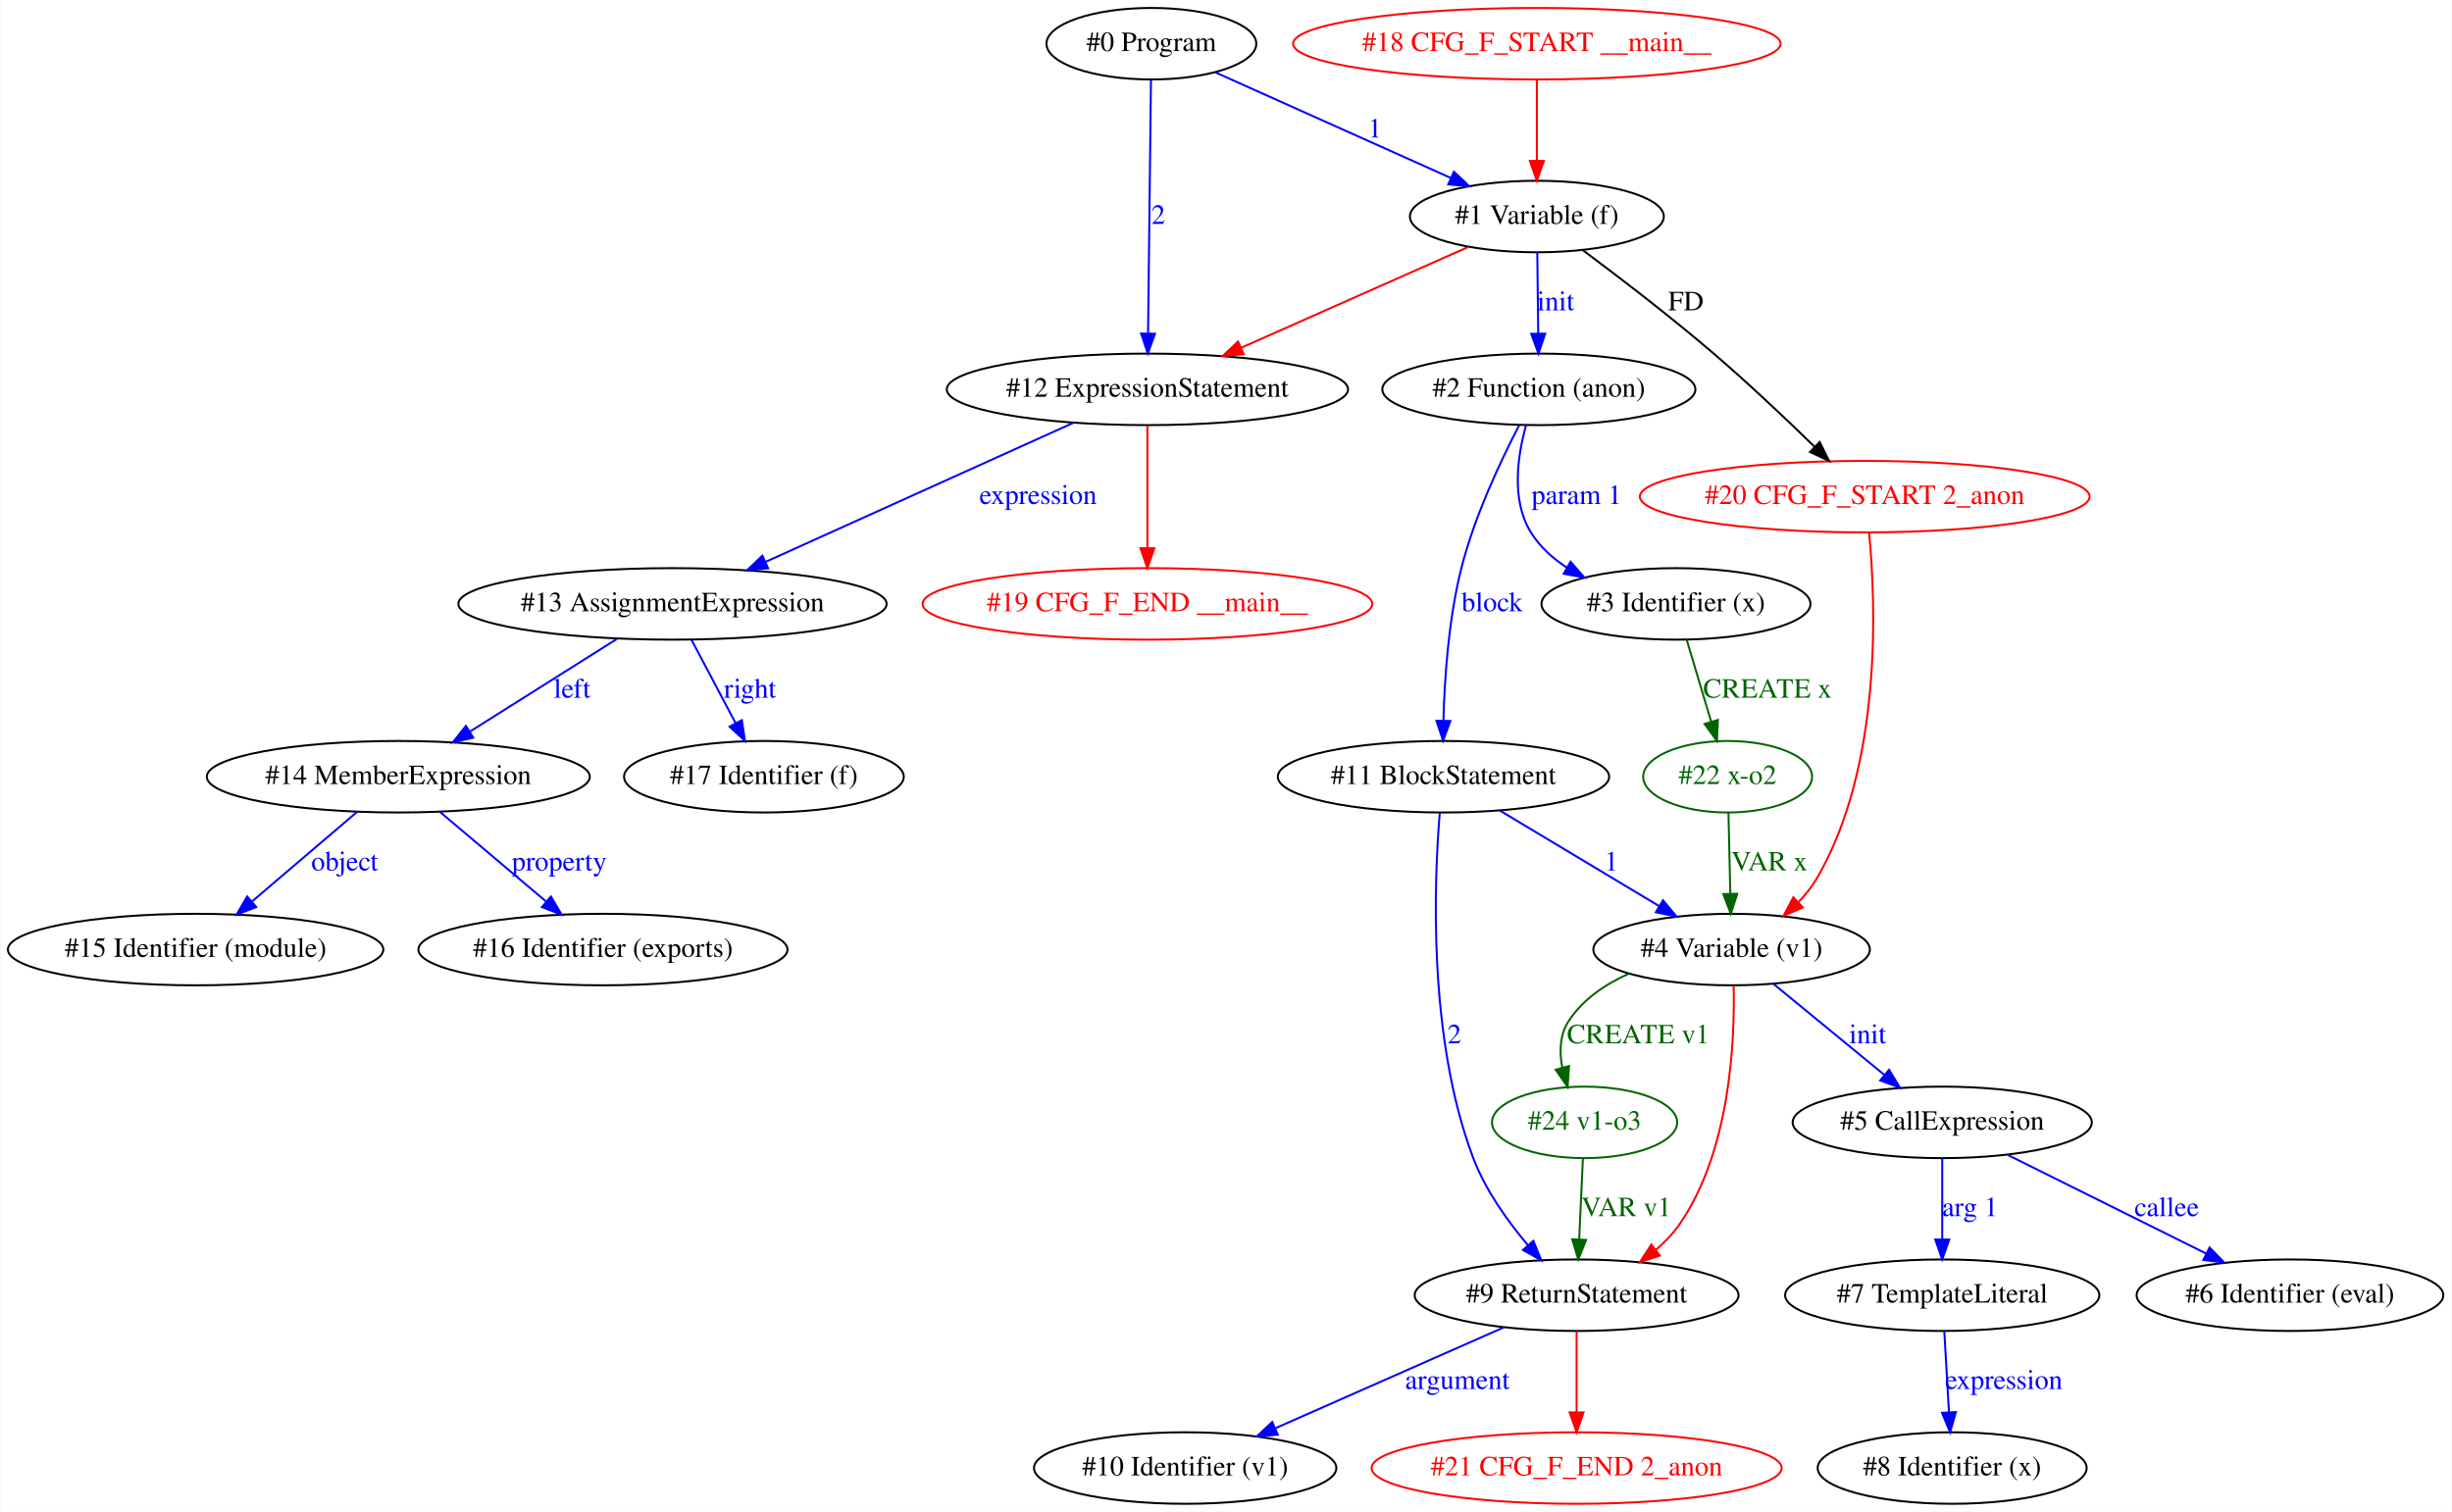
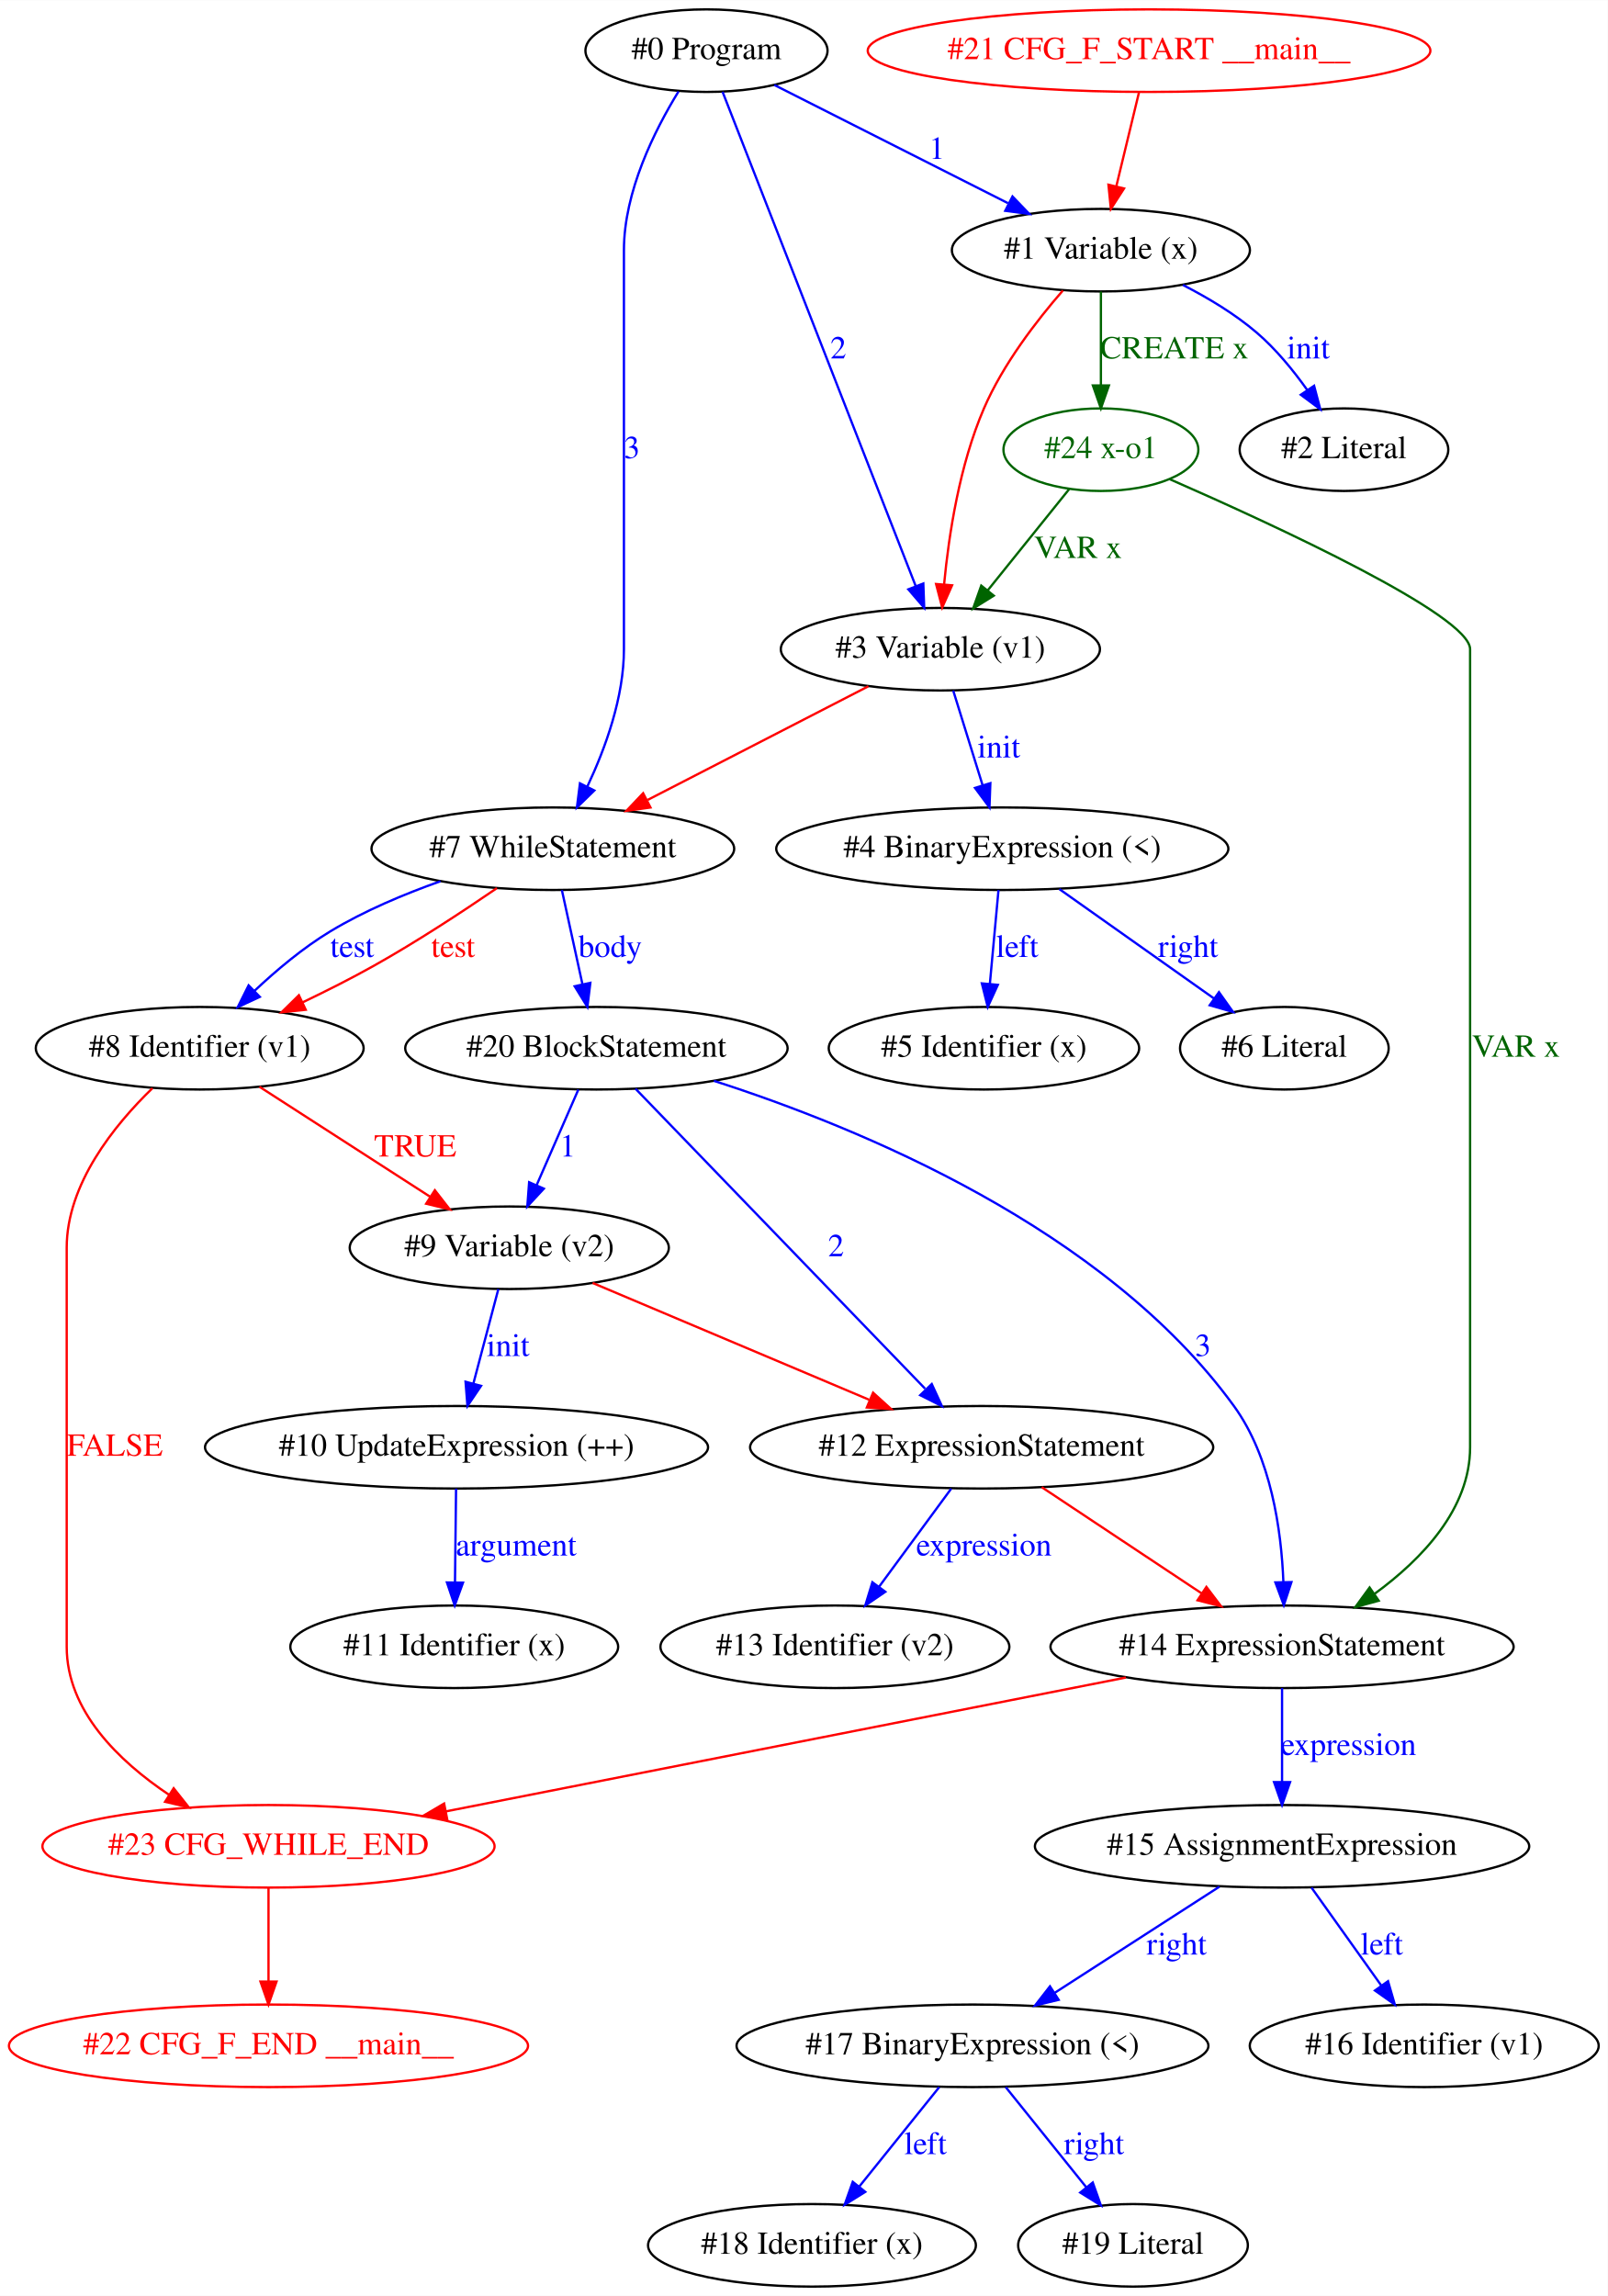
- <svg xmlns="http://www.w3.org/2000/svg" width="1234pt" height="761pt" viewBox="0.00 0.00 1233.58 761.00">
-   <g id="graph0" class="graph" transform="scale(1 1) rotate(0) translate(4 757)">
-     <polygon fill="#ffffff" stroke="transparent" points="-4,4 -4,-757 1229.585,-757 1229.585,4 -4,4" />
+ <svg xmlns="http://www.w3.org/2000/svg" width="701pt" height="1001pt" viewBox="0.00 0.00 701.13 1001.00">
+   <g id="graph0" class="graph" transform="scale(1 1) rotate(0) translate(4 997)">
+     <polygon fill="#ffffff" stroke="transparent" points="-4,4 -4,-997 697.133,-997 697.133,4 -4,4" />
    <g id="node1" class="node">
-       <ellipse fill="none" stroke="#000000" cx="575.242" cy="-735" rx="52.791" ry="18" />
-       <text text-anchor="middle" x="575.242" y="-731.3" font-family="Times,serif" font-size="14.00" fill="#000000">#0 Program</text>
+       <ellipse fill="none" stroke="#000000" cx="304.09" cy="-975" rx="52.791" ry="18" />
+       <text text-anchor="middle" x="304.09" y="-971.3" font-family="Times,serif" font-size="14.00" fill="#000000">#0 Program</text>
    </g>
    <g id="node2" class="node">
-       <ellipse fill="none" stroke="#000000" cx="769.242" cy="-648" rx="63.889" ry="18" />
-       <text text-anchor="middle" x="769.242" y="-644.3" font-family="Times,serif" font-size="14.00" fill="#000000">#1 Variable (f)</text>
+       <ellipse fill="none" stroke="#000000" cx="476.09" cy="-888" rx="64.989" ry="18" />
+       <text text-anchor="middle" x="476.09" y="-884.3" font-family="Times,serif" font-size="14.00" fill="#000000">#1 Variable (x)</text>
    </g>
    <g id="edge1" class="edge">
-       <path fill="none" stroke="#0000ff" d="M607.277,-720.634C639.681,-706.102 689.985,-683.543 725.93,-667.423" />
-       <polygon fill="#0000ff" stroke="#0000ff" points="727.507,-670.552 735.2,-663.266 724.643,-664.165 727.507,-670.552" />
-       <text text-anchor="middle" x="687.742" y="-687.8" font-family="Times,serif" font-size="14.00" fill="#0000ff">1</text>
+       <path fill="none" stroke="#0000ff" d="M333.658,-960.044C361.773,-945.823 404.296,-924.314 435.562,-908.5" />
+       <polygon fill="#0000ff" stroke="#0000ff" points="437.532,-911.425 444.876,-903.788 434.373,-905.179 437.532,-911.425" />
+       <text text-anchor="middle" x="404.59" y="-927.8" font-family="Times,serif" font-size="14.00" fill="#0000ff">1</text>
    </g>
    <g id="node3" class="node">
-       <ellipse fill="none" stroke="#000000" cx="573.242" cy="-561" rx="100.983" ry="18" />
-       <text text-anchor="middle" x="573.242" y="-557.3" font-family="Times,serif" font-size="14.00" fill="#000000">#12 ExpressionStatement</text>
+       <ellipse fill="none" stroke="#000000" cx="406.09" cy="-714" rx="69.588" ry="18" />
+       <text text-anchor="middle" x="406.09" y="-710.3" font-family="Times,serif" font-size="14.00" fill="#000000">#3 Variable (v1)</text>
    </g>
    <g id="edge2" class="edge">
-       <path fill="none" stroke="#0000ff" d="M575.031,-716.708C574.682,-686.344 573.981,-625.323 573.567,-589.346" />
-       <polygon fill="#0000ff" stroke="#0000ff" points="577.064,-589.006 573.449,-579.047 570.064,-589.087 577.064,-589.006" />
-       <text text-anchor="middle" x="578.742" y="-644.3" font-family="Times,serif" font-size="14.00" fill="#0000ff">2</text>
+       <path fill="none" stroke="#0000ff" d="M311.101,-957.06C328.606,-912.267 374.329,-795.27 395.298,-741.614" />
+       <polygon fill="#0000ff" stroke="#0000ff" points="398.65,-742.653 399.03,-732.065 392.13,-740.105 398.65,-742.653" />
+       <text text-anchor="middle" x="361.59" y="-840.8" font-family="Times,serif" font-size="14.00" fill="#0000ff">2</text>
+     </g>
+     <g id="node4" class="node">
+       <ellipse fill="none" stroke="#000000" cx="237.09" cy="-627" rx="79.087" ry="18" />
+       <text text-anchor="middle" x="237.09" y="-623.3" font-family="Times,serif" font-size="14.00" fill="#000000">#7 WhileStatement</text>
+     </g>
+     <g id="edge3" class="edge">
+       <path fill="none" stroke="#0000ff" d="M291.902,-957.219C281.458,-940.228 268.09,-913.5 268.09,-888 268.09,-888 268.09,-888 268.09,-714 268.09,-693.09 260.046,-670.908 252.153,-654.175" />
+       <polygon fill="#0000ff" stroke="#0000ff" points="255.176,-652.395 247.585,-645.004 248.91,-655.515 255.176,-652.395" />
+       <text text-anchor="middle" x="271.59" y="-797.3" font-family="Times,serif" font-size="14.00" fill="#0000ff">3</text>
+     </g>
+     <g id="edge6" class="edge">
+       <path fill="none" stroke="#ff0000" d="M459.504,-870.411C448.045,-857.255 433.419,-838.282 425.09,-819 414.469,-794.413 409.785,-764.109 407.719,-742.386" />
+       <polygon fill="#ff0000" stroke="#ff0000" points="411.187,-741.86 406.88,-732.18 404.211,-742.433 411.187,-741.86" />
+     </g>
+     <g id="node6" class="node">
+       <ellipse fill="none" stroke="#000000" cx="582.09" cy="-801" rx="45.492" ry="18" />
+       <text text-anchor="middle" x="582.09" y="-797.3" font-family="Times,serif" font-size="14.00" fill="#000000">#2 Literal</text>
+     </g>
+     <g id="edge5" class="edge">
+       <path fill="none" stroke="#0000ff" d="M511.865,-872.814C522.856,-867.197 534.557,-860.172 544.09,-852 552.389,-844.886 559.953,-835.647 566.108,-826.99" />
+       <polygon fill="#0000ff" stroke="#0000ff" points="569.061,-828.871 571.769,-818.628 563.265,-824.947 569.061,-828.871" />
+       <text text-anchor="middle" x="566.59" y="-840.8" font-family="Times,serif" font-size="14.00" fill="#0000ff">init</text>
+     </g>
+     <g id="node7" class="node">
+       <ellipse fill="none" stroke="#006400" cx="476.09" cy="-801" rx="42.494" ry="18" />
+       <text text-anchor="middle" x="476.09" y="-797.3" font-family="Times,serif" font-size="14.00" fill="#006400">#24 x-o1</text>
    </g>
    <g id="edge7" class="edge">
-       <path fill="none" stroke="#ff0000" d="M734.652,-632.646C703.009,-618.601 655.909,-597.694 620.745,-582.086" />
-       <polygon fill="#ff0000" stroke="#ff0000" points="621.726,-578.692 611.166,-577.834 618.886,-585.09 621.726,-578.692" />
+       <path fill="none" stroke="#006400" d="M476.09,-869.973C476.09,-858.192 476.09,-842.561 476.09,-829.158" />
+       <polygon fill="#006400" stroke="#006400" points="479.59,-829.003 476.09,-819.003 472.59,-829.003 479.59,-829.003" />
+       <text text-anchor="middle" x="508.09" y="-840.8" font-family="Times,serif" font-size="14.00" fill="#006400">CREATE x</text>
+     </g>
+     <g id="edge9" class="edge">
+       <path fill="none" stroke="#ff0000" d="M374.698,-697.84C347.566,-683.872 308.149,-663.581 278.449,-648.291" />
+       <polygon fill="#ff0000" stroke="#ff0000" points="279.668,-644.982 269.175,-643.517 276.464,-651.206 279.668,-644.982" />
+     </g>
+     <g id="node8" class="node">
+       <ellipse fill="none" stroke="#000000" cx="433.09" cy="-627" rx="98.583" ry="18" />
+       <text text-anchor="middle" x="433.09" y="-623.3" font-family="Times,serif" font-size="14.00" fill="#000000">#4 BinaryExpression (&lt;)</text>
+     </g>
+     <g id="edge8" class="edge">
+       <path fill="none" stroke="#0000ff" d="M411.684,-695.973C415.377,-684.075 420.288,-668.251 424.475,-654.761" />
+       <polygon fill="#0000ff" stroke="#0000ff" points="427.881,-655.591 427.503,-645.003 421.196,-653.517 427.881,-655.591" />
+       <text text-anchor="middle" x="431.59" y="-666.8" font-family="Times,serif" font-size="14.00" fill="#0000ff">init</text>
+     </g>
+     <g id="node9" class="node">
+       <ellipse fill="none" stroke="#000000" cx="83.09" cy="-540" rx="71.487" ry="18" />
+       <text text-anchor="middle" x="83.09" y="-536.3" font-family="Times,serif" font-size="14.00" fill="#000000">#8 Identifier (v1)</text>
+     </g>
+     <g id="edge10" class="edge">
+       <path fill="none" stroke="#0000ff" d="M188.087,-612.826C172.189,-607.193 154.857,-599.905 140.09,-591 128.246,-583.858 116.604,-574.085 106.961,-565.005" />
+       <polygon fill="#0000ff" stroke="#0000ff" points="109.299,-562.396 99.69,-557.934 104.419,-567.415 109.299,-562.396" />
+       <text text-anchor="middle" x="149.59" y="-579.8" font-family="Times,serif" font-size="14.00" fill="#0000ff">test</text>
+     </g>
+     <g id="edge12" class="edge">
+       <path fill="none" stroke="#ff0000" d="M212.686,-609.807C197.572,-599.472 177.58,-586.36 159.09,-576 149.241,-570.481 138.407,-565.012 128.083,-560.066" />
+       <polygon fill="#ff0000" stroke="#ff0000" points="129.325,-556.782 118.787,-555.684 126.34,-563.114 129.325,-556.782" />
+       <text text-anchor="middle" x="193.59" y="-579.8" font-family="Times,serif" font-size="14.00" fill="#ff0000">test</text>
+     </g>
+     <g id="node10" class="node">
+       <ellipse fill="none" stroke="#000000" cx="256.09" cy="-540" rx="83.386" ry="18" />
+       <text text-anchor="middle" x="256.09" y="-536.3" font-family="Times,serif" font-size="14.00" fill="#000000">#20 BlockStatement</text>
+     </g>
+     <g id="edge11" class="edge">
+       <path fill="none" stroke="#0000ff" d="M241.027,-608.973C243.6,-597.192 247.013,-581.561 249.94,-568.158" />
+       <polygon fill="#0000ff" stroke="#0000ff" points="253.444,-568.52 252.158,-558.003 246.605,-567.026 253.444,-568.52" />
+       <text text-anchor="middle" x="262.09" y="-579.8" font-family="Times,serif" font-size="14.00" fill="#0000ff">body</text>
    </g>
    <g id="node5" class="node">
-       <ellipse fill="none" stroke="#ff0000" cx="934.242" cy="-507" rx="113.18" ry="18" />
-       <text text-anchor="middle" x="934.242" y="-503.3" font-family="Times,serif" font-size="14.00" fill="#ff0000">#20 CFG_F_START 2_anon</text>
-     </g>
-     <g id="edge6" class="edge">
-       <path fill="none" stroke="#000000" d="M792.416,-631.023C810.674,-617.413 836.575,-597.583 858.242,-579 875.747,-563.986 894.569,-546.168 909.103,-532.014" />
-       <polygon fill="#000000" stroke="#000000" points="911.589,-534.478 916.283,-524.98 906.69,-529.478 911.589,-534.478" />
-       <text text-anchor="middle" x="844.242" y="-600.8" font-family="Times,serif" font-size="14.00" fill="#000000">FD</text>
-     </g>
-     <g id="node7" class="node">
-       <ellipse fill="none" stroke="#000000" cx="770.242" cy="-561" rx="78.786" ry="18" />
-       <text text-anchor="middle" x="770.242" y="-557.3" font-family="Times,serif" font-size="14.00" fill="#000000">#2 Function (anon)</text>
-     </g>
-     <g id="edge5" class="edge">
-       <path fill="none" stroke="#0000ff" d="M769.449,-629.973C769.584,-618.192 769.764,-602.561 769.918,-589.158" />
-       <polygon fill="#0000ff" stroke="#0000ff" points="773.419,-589.043 770.035,-579.003 766.42,-588.962 773.419,-589.043" />
-       <text text-anchor="middle" x="778.742" y="-600.8" font-family="Times,serif" font-size="14.00" fill="#0000ff">init</text>
-     </g>
-     <g id="node8" class="node">
-       <ellipse fill="none" stroke="#000000" cx="334.242" cy="-453" rx="107.781" ry="18" />
-       <text text-anchor="middle" x="334.242" y="-449.3" font-family="Times,serif" font-size="14.00" fill="#000000">#13 AssignmentExpression</text>
-     </g>
-     <g id="edge8" class="edge">
-       <path fill="none" stroke="#0000ff" d="M536.16,-544.244C494.419,-525.381 426.52,-494.699 381.131,-474.188" />
-       <polygon fill="#0000ff" stroke="#0000ff" points="382.359,-470.903 371.805,-469.974 379.476,-477.281 382.359,-470.903" />
-       <text text-anchor="middle" x="518.242" y="-503.3" font-family="Times,serif" font-size="14.00" fill="#0000ff">expression</text>
-     </g>
-     <g id="node9" class="node">
-       <ellipse fill="none" stroke="#ff0000" cx="573.242" cy="-453" rx="113.18" ry="18" />
-       <text text-anchor="middle" x="573.242" y="-449.3" font-family="Times,serif" font-size="14.00" fill="#ff0000">#19 CFG_F_END __main__</text>
-     </g>
-     <g id="edge9" class="edge">
-       <path fill="none" stroke="#ff0000" d="M573.242,-542.679C573.242,-525.821 573.242,-500.565 573.242,-481.147" />
-       <polygon fill="#ff0000" stroke="#ff0000" points="576.742,-481.05 573.242,-471.05 569.742,-481.05 576.742,-481.05" />
-     </g>
-     <g id="node4" class="node">
-       <ellipse fill="none" stroke="#ff0000" cx="769.242" cy="-735" rx="122.678" ry="18" />
-       <text text-anchor="middle" x="769.242" y="-731.3" font-family="Times,serif" font-size="14.00" fill="#ff0000">#18 CFG_F_START __main__</text>
-     </g>
-     <g id="edge3" class="edge">
-       <path fill="none" stroke="#ff0000" d="M769.242,-716.973C769.242,-705.192 769.242,-689.561 769.242,-676.158" />
-       <polygon fill="#ff0000" stroke="#ff0000" points="772.742,-676.003 769.242,-666.003 765.742,-676.003 772.742,-676.003" />
-     </g>
-     <g id="node6" class="node">
-       <ellipse fill="none" stroke="#000000" cx="867.242" cy="-279" rx="69.588" ry="18" />
-       <text text-anchor="middle" x="867.242" y="-275.3" font-family="Times,serif" font-size="14.00" fill="#000000">#4 Variable (v1)</text>
+       <ellipse fill="none" stroke="#ff0000" cx="497.09" cy="-975" rx="122.678" ry="18" />
+       <text text-anchor="middle" x="497.09" y="-971.3" font-family="Times,serif" font-size="14.00" fill="#ff0000">#21 CFG_F_START __main__</text>
    </g>
    <g id="edge4" class="edge">
-       <path fill="none" stroke="#ff0000" d="M936.439,-488.86C939.879,-452.967 943.092,-371.479 910.242,-315 907.742,-310.702 904.529,-306.687 900.986,-303.012" />
-       <polygon fill="#ff0000" stroke="#ff0000" points="903.091,-300.191 893.375,-295.966 898.335,-305.328 903.091,-300.191" />
-     </g>
-     <g id="node10" class="node">
-       <ellipse fill="none" stroke="#000000" cx="973.242" cy="-192" rx="75.287" ry="18" />
-       <text text-anchor="middle" x="973.242" y="-188.3" font-family="Times,serif" font-size="14.00" fill="#000000">#5 CallExpression</text>
-     </g>
-     <g id="edge10" class="edge">
-       <path fill="none" stroke="#0000ff" d="M888.184,-261.812C904.194,-248.671 926.457,-230.399 944.19,-215.844" />
-       <polygon fill="#0000ff" stroke="#0000ff" points="946.471,-218.5 951.98,-209.451 942.03,-213.089 946.471,-218.5" />
-       <text text-anchor="middle" x="935.742" y="-231.8" font-family="Times,serif" font-size="14.00" fill="#0000ff">init</text>
+       <path fill="none" stroke="#ff0000" d="M492.739,-956.973C489.867,-945.075 486.047,-929.251 482.791,-915.761" />
+       <polygon fill="#ff0000" stroke="#ff0000" points="486.184,-914.903 480.436,-906.003 479.38,-916.545 486.184,-914.903" />
+     </g>
+     <g id="edge13" class="edge">
+       <path fill="none" stroke="#006400" d="M462.26,-783.812C452.135,-771.227 438.223,-753.937 426.778,-739.712" />
+       <polygon fill="#006400" stroke="#006400" points="429.367,-737.347 420.372,-731.75 423.913,-741.735 429.367,-737.347" />
+       <text text-anchor="middle" x="466.09" y="-753.8" font-family="Times,serif" font-size="14.00" fill="#006400">VAR x</text>
    </g>
    <g id="node11" class="node">
-       <ellipse fill="none" stroke="#000000" cx="789.242" cy="-105" rx="81.486" ry="18" />
-       <text text-anchor="middle" x="789.242" y="-101.3" font-family="Times,serif" font-size="14.00" fill="#000000">#9 ReturnStatement</text>
-     </g>
-     <g id="edge11" class="edge">
-       <path fill="none" stroke="#ff0000" d="M868.264,-260.709C868.927,-232.496 866.49,-177.784 841.242,-141 837.898,-136.129 833.662,-131.714 829.057,-127.781" />
-       <polygon fill="#ff0000" stroke="#ff0000" points="831.11,-124.944 821.051,-121.618 826.84,-130.491 831.11,-124.944" />
+       <ellipse fill="none" stroke="#000000" cx="555.09" cy="-279" rx="100.983" ry="18" />
+       <text text-anchor="middle" x="555.09" y="-275.3" font-family="Times,serif" font-size="14.00" fill="#000000">#14 ExpressionStatement</text>
+     </g>
+     <g id="edge14" class="edge">
+       <path fill="none" stroke="#006400" d="M505.995,-788.192C552.556,-767.795 637.09,-728.734 637.09,-714 637.09,-714 637.09,-714 637.09,-366 637.09,-339.184 616.204,-317.276 595.514,-302.152" />
+       <polygon fill="#006400" stroke="#006400" points="597.246,-299.094 587.028,-296.292 593.268,-304.854 597.246,-299.094" />
+       <text text-anchor="middle" x="657.09" y="-536.3" font-family="Times,serif" font-size="14.00" fill="#006400">VAR x</text>
    </g>
    <g id="node12" class="node">
-       <ellipse fill="none" stroke="#006400" cx="793.242" cy="-192" rx="46.593" ry="18" />
-       <text text-anchor="middle" x="793.242" y="-188.3" font-family="Times,serif" font-size="14.00" fill="#006400">#24 v1-o3</text>
-     </g>
-     <g id="edge12" class="edge">
-       <path fill="none" stroke="#006400" d="M815.605,-266.892C803.667,-261.569 792.383,-253.935 785.242,-243 780.762,-236.141 780.501,-227.678 782.018,-219.631" />
-       <polygon fill="#006400" stroke="#006400" points="785.441,-220.382 784.705,-209.813 778.689,-218.534 785.441,-220.382" />
-       <text text-anchor="middle" x="820.242" y="-231.8" font-family="Times,serif" font-size="14.00" fill="#006400">CREATE v1</text>
+       <ellipse fill="none" stroke="#000000" cx="425.09" cy="-540" rx="67.688" ry="18" />
+       <text text-anchor="middle" x="425.09" y="-536.3" font-family="Times,serif" font-size="14.00" fill="#000000">#5 Identifier (x)</text>
+     </g>
+     <g id="edge15" class="edge">
+       <path fill="none" stroke="#0000ff" d="M431.432,-608.973C430.349,-597.192 428.912,-581.561 427.679,-568.158" />
+       <polygon fill="#0000ff" stroke="#0000ff" points="431.147,-567.641 426.745,-558.003 424.176,-568.282 431.147,-567.641" />
+       <text text-anchor="middle" x="439.59" y="-579.8" font-family="Times,serif" font-size="14.00" fill="#0000ff">left</text>
    </g>
    <g id="node13" class="node">
-       <ellipse fill="none" stroke="#000000" cx="839.242" cy="-453" rx="67.688" ry="18" />
-       <text text-anchor="middle" x="839.242" y="-449.3" font-family="Times,serif" font-size="14.00" fill="#000000">#3 Identifier (x)</text>
-     </g>
-     <g id="edge13" class="edge">
-       <path fill="none" stroke="#0000ff" d="M763.822,-543.007C759.487,-527.513 756.193,-505.16 766.242,-489 770.747,-481.755 777.187,-475.925 784.4,-471.245" />
-       <polygon fill="#0000ff" stroke="#0000ff" points="786.191,-474.253 793.151,-466.265 782.729,-468.169 786.191,-474.253" />
-       <text text-anchor="middle" x="789.242" y="-503.3" font-family="Times,serif" font-size="14.00" fill="#0000ff">param 1</text>
+       <ellipse fill="none" stroke="#000000" cx="556.09" cy="-540" rx="45.492" ry="18" />
+       <text text-anchor="middle" x="556.09" y="-536.3" font-family="Times,serif" font-size="14.00" fill="#000000">#6 Literal</text>
+     </g>
+     <g id="edge16" class="edge">
+       <path fill="none" stroke="#0000ff" d="M457.981,-609.394C477.477,-595.604 504.691,-576.356 525.512,-561.628" />
+       <polygon fill="#0000ff" stroke="#0000ff" points="527.574,-564.457 533.717,-555.824 523.532,-558.742 527.574,-564.457" />
+       <text text-anchor="middle" x="514.09" y="-579.8" font-family="Times,serif" font-size="14.00" fill="#0000ff">right</text>
    </g>
    <g id="node14" class="node">
-       <ellipse fill="none" stroke="#000000" cx="722.242" cy="-366" rx="83.386" ry="18" />
-       <text text-anchor="middle" x="722.242" y="-362.3" font-family="Times,serif" font-size="14.00" fill="#000000">#11 BlockStatement</text>
-     </g>
-     <g id="edge14" class="edge">
-       <path fill="none" stroke="#0000ff" d="M760.366,-543C751.138,-525.256 737.825,-497.088 731.242,-471 724.807,-445.505 722.761,-415.543 722.204,-394.164" />
-       <polygon fill="#0000ff" stroke="#0000ff" points="725.703,-394.067 722.035,-384.127 718.704,-394.184 725.703,-394.067" />
-       <text text-anchor="middle" x="746.742" y="-449.3" font-family="Times,serif" font-size="14.00" fill="#0000ff">block</text>
+       <ellipse fill="none" stroke="#000000" cx="218.09" cy="-453" rx="69.588" ry="18" />
+       <text text-anchor="middle" x="218.09" y="-449.3" font-family="Times,serif" font-size="14.00" fill="#000000">#9 Variable (v2)</text>
+     </g>
+     <g id="edge17" class="edge">
+       <path fill="none" stroke="#ff0000" d="M109.119,-523.226C130.317,-509.565 160.423,-490.163 183.621,-475.214" />
+       <polygon fill="#ff0000" stroke="#ff0000" points="185.631,-478.082 192.141,-469.723 181.839,-472.198 185.631,-478.082" />
+       <text text-anchor="middle" x="177.09" y="-492.8" font-family="Times,serif" font-size="14.00" fill="#ff0000">TRUE</text>
    </g>
    <g id="node15" class="node">
-       <ellipse fill="none" stroke="#000000" cx="196.242" cy="-366" rx="96.383" ry="18" />
-       <text text-anchor="middle" x="196.242" y="-362.3" font-family="Times,serif" font-size="14.00" fill="#000000">#14 MemberExpression</text>
-     </g>
-     <g id="edge15" class="edge">
-       <path fill="none" stroke="#0000ff" d="M306.315,-435.394C284.945,-421.922 255.311,-403.24 232.174,-388.653" />
-       <polygon fill="#0000ff" stroke="#0000ff" points="233.981,-385.655 223.655,-383.283 230.248,-391.577 233.981,-385.655" />
-       <text text-anchor="middle" x="283.742" y="-405.8" font-family="Times,serif" font-size="14.00" fill="#0000ff">left</text>
+       <ellipse fill="none" stroke="#ff0000" cx="113.09" cy="-192" rx="98.583" ry="18" />
+       <text text-anchor="middle" x="113.09" y="-188.3" font-family="Times,serif" font-size="14.00" fill="#ff0000">#23 CFG_WHILE_END</text>
+     </g>
+     <g id="edge18" class="edge">
+       <path fill="none" stroke="#ff0000" d="M62.478,-522.57C45.807,-506.425 25.09,-480.774 25.09,-453 25.09,-453 25.09,-453 25.09,-279 25.09,-251.187 47.595,-229.255 69.843,-214.369" />
+       <polygon fill="#ff0000" stroke="#ff0000" points="71.731,-217.316 78.31,-209.011 67.988,-211.401 71.731,-217.316" />
+       <text text-anchor="middle" x="46.09" y="-362.3" font-family="Times,serif" font-size="14.00" fill="#ff0000">FALSE</text>
+     </g>
+     <g id="edge21" class="edge">
+       <path fill="none" stroke="#0000ff" d="M307.336,-525.775C370.945,-505.339 477.887,-461.341 534.09,-384 550.317,-361.67 554.785,-329.919 555.676,-307.189" />
+       <polygon fill="#0000ff" stroke="#0000ff" points="559.176,-307.204 555.862,-297.141 552.177,-307.074 559.176,-307.204" />
+       <text text-anchor="middle" x="520.59" y="-405.8" font-family="Times,serif" font-size="14.00" fill="#0000ff">3</text>
+     </g>
+     <g id="edge19" class="edge">
+       <path fill="none" stroke="#0000ff" d="M248.216,-521.973C242.968,-509.959 235.972,-493.94 230.042,-480.365" />
+       <polygon fill="#0000ff" stroke="#0000ff" points="233.164,-478.766 225.953,-471.003 226.749,-481.568 233.164,-478.766" />
+       <text text-anchor="middle" x="243.59" y="-492.8" font-family="Times,serif" font-size="14.00" fill="#0000ff">1</text>
    </g>
    <g id="node16" class="node">
-       <ellipse fill="none" stroke="#000000" cx="380.242" cy="-366" rx="70.388" ry="18" />
-       <text text-anchor="middle" x="380.242" y="-362.3" font-family="Times,serif" font-size="14.00" fill="#000000">#17 Identifier (f)</text>
-     </g>
-     <g id="edge16" class="edge">
-       <path fill="none" stroke="#0000ff" d="M343.773,-434.974C350.187,-422.842 358.76,-406.629 365.982,-392.97" />
-       <polygon fill="#0000ff" stroke="#0000ff" points="369.142,-394.48 370.723,-384.003 362.954,-391.208 369.142,-394.48" />
-       <text text-anchor="middle" x="373.242" y="-405.8" font-family="Times,serif" font-size="14.00" fill="#0000ff">right</text>
+       <ellipse fill="none" stroke="#000000" cx="424.09" cy="-366" rx="100.983" ry="18" />
+       <text text-anchor="middle" x="424.09" y="-362.3" font-family="Times,serif" font-size="14.00" fill="#000000">#12 ExpressionStatement</text>
+     </g>
+     <g id="edge20" class="edge">
+       <path fill="none" stroke="#0000ff" d="M273.123,-522.358C302.981,-491.434 364.873,-427.332 399.417,-391.554" />
+       <polygon fill="#0000ff" stroke="#0000ff" points="402.332,-393.574 406.76,-383.949 397.296,-388.712 402.332,-393.574" />
+       <text text-anchor="middle" x="360.59" y="-449.3" font-family="Times,serif" font-size="14.00" fill="#0000ff">2</text>
+     </g>
+     <g id="edge23" class="edge">
+       <path fill="none" stroke="#ff0000" d="M486.996,-265.597C406.948,-249.841 274.404,-223.752 190.518,-207.24" />
+       <polygon fill="#ff0000" stroke="#ff0000" points="191.024,-203.773 180.536,-205.275 189.672,-210.641 191.024,-203.773" />
    </g>
    <g id="node17" class="node">
-       <ellipse fill="none" stroke="#000000" cx="1148.242" cy="-105" rx="77.187" ry="18" />
-       <text text-anchor="middle" x="1148.242" y="-101.3" font-family="Times,serif" font-size="14.00" fill="#000000">#6 Identifier (eval)</text>
-     </g>
-     <g id="edge17" class="edge">
-       <path fill="none" stroke="#0000ff" d="M1006.158,-175.636C1034.422,-161.585 1075.338,-141.244 1106.011,-125.995" />
-       <polygon fill="#0000ff" stroke="#0000ff" points="1107.78,-129.024 1115.176,-121.438 1104.663,-122.756 1107.78,-129.024" />
-       <text text-anchor="middle" x="1086.242" y="-144.8" font-family="Times,serif" font-size="14.00" fill="#0000ff">callee</text>
+       <ellipse fill="none" stroke="#000000" cx="555.09" cy="-192" rx="107.781" ry="18" />
+       <text text-anchor="middle" x="555.09" y="-188.3" font-family="Times,serif" font-size="14.00" fill="#000000">#15 AssignmentExpression</text>
+     </g>
+     <g id="edge22" class="edge">
+       <path fill="none" stroke="#0000ff" d="M555.09,-260.974C555.09,-249.192 555.09,-233.561 555.09,-220.158" />
+       <polygon fill="#0000ff" stroke="#0000ff" points="558.59,-220.003 555.09,-210.003 551.59,-220.003 558.59,-220.003" />
+       <text text-anchor="middle" x="584.09" y="-231.8" font-family="Times,serif" font-size="14.00" fill="#0000ff">expression</text>
+     </g>
+     <g id="edge25" class="edge">
+       <path fill="none" stroke="#ff0000" d="M254.444,-437.646C287.95,-423.496 337.944,-402.382 374.988,-386.737" />
+       <polygon fill="#ff0000" stroke="#ff0000" points="376.738,-389.798 384.588,-382.683 374.014,-383.349 376.738,-389.798" />
    </g>
    <g id="node18" class="node">
-       <ellipse fill="none" stroke="#000000" cx="973.242" cy="-105" rx="79.087" ry="18" />
-       <text text-anchor="middle" x="973.242" y="-101.3" font-family="Times,serif" font-size="14.00" fill="#000000">#7 TemplateLiteral</text>
-     </g>
-     <g id="edge18" class="edge">
-       <path fill="none" stroke="#0000ff" d="M973.242,-173.974C973.242,-162.192 973.242,-146.561 973.242,-133.158" />
-       <polygon fill="#0000ff" stroke="#0000ff" points="976.742,-133.003 973.242,-123.003 969.742,-133.003 976.742,-133.003" />
-       <text text-anchor="middle" x="987.242" y="-144.8" font-family="Times,serif" font-size="14.00" fill="#0000ff">arg 1</text>
+       <ellipse fill="none" stroke="#000000" cx="195.09" cy="-366" rx="109.681" ry="18" />
+       <text text-anchor="middle" x="195.09" y="-362.3" font-family="Times,serif" font-size="14.00" fill="#000000">#10 UpdateExpression (++)</text>
+     </g>
+     <g id="edge24" class="edge">
+       <path fill="none" stroke="#0000ff" d="M213.324,-434.974C210.179,-423.075 205.995,-407.251 202.429,-393.761" />
+       <polygon fill="#0000ff" stroke="#0000ff" points="205.789,-392.777 199.85,-384.003 199.022,-394.566 205.789,-392.777" />
+       <text text-anchor="middle" x="217.59" y="-405.8" font-family="Times,serif" font-size="14.00" fill="#0000ff">init</text>
    </g>
    <g id="node19" class="node">
-       <ellipse fill="none" stroke="#000000" cx="592.242" cy="-18" rx="76.087" ry="18" />
-       <text text-anchor="middle" x="592.242" y="-14.3" font-family="Times,serif" font-size="14.00" fill="#000000">#10 Identifier (v1)</text>
-     </g>
-     <g id="edge19" class="edge">
-       <path fill="none" stroke="#0000ff" d="M752.649,-88.84C720.204,-74.511 672.688,-53.527 637.791,-38.116" />
-       <polygon fill="#0000ff" stroke="#0000ff" points="638.867,-34.765 628.306,-33.927 636.039,-41.168 638.867,-34.765" />
-       <text text-anchor="middle" x="729.242" y="-57.8" font-family="Times,serif" font-size="14.00" fill="#0000ff">argument</text>
+       <ellipse fill="none" stroke="#ff0000" cx="113.09" cy="-105" rx="113.18" ry="18" />
+       <text text-anchor="middle" x="113.09" y="-101.3" font-family="Times,serif" font-size="14.00" fill="#ff0000">#22 CFG_F_END __main__</text>
+     </g>
+     <g id="edge26" class="edge">
+       <path fill="none" stroke="#ff0000" d="M113.09,-173.974C113.09,-162.192 113.09,-146.561 113.09,-133.158" />
+       <polygon fill="#ff0000" stroke="#ff0000" points="116.59,-133.003 113.09,-123.003 109.59,-133.003 116.59,-133.003" />
+     </g>
+     <g id="edge28" class="edge">
+       <path fill="none" stroke="#ff0000" d="M450.285,-348.603C470.324,-335.295 498.15,-316.815 520.095,-302.241" />
+       <polygon fill="#ff0000" stroke="#ff0000" points="522.097,-305.113 528.491,-296.665 518.225,-299.281 522.097,-305.113" />
    </g>
    <g id="node20" class="node">
-       <ellipse fill="none" stroke="#ff0000" cx="789.242" cy="-18" rx="103.182" ry="18" />
-       <text text-anchor="middle" x="789.242" y="-14.3" font-family="Times,serif" font-size="14.00" fill="#ff0000">#21 CFG_F_END 2_anon</text>
-     </g>
-     <g id="edge20" class="edge">
-       <path fill="none" stroke="#ff0000" d="M789.242,-86.974C789.242,-75.192 789.242,-59.561 789.242,-46.158" />
-       <polygon fill="#ff0000" stroke="#ff0000" points="792.742,-46.003 789.242,-36.003 785.742,-46.003 792.742,-46.003" />
-     </g>
-     <g id="edge21" class="edge">
-       <path fill="none" stroke="#006400" d="M792.413,-173.974C791.871,-162.192 791.153,-146.561 790.536,-133.158" />
-       <polygon fill="#006400" stroke="#006400" points="794.025,-132.832 790.069,-123.003 787.033,-133.154 794.025,-132.832" />
-       <text text-anchor="middle" x="814.242" y="-144.8" font-family="Times,serif" font-size="14.00" fill="#006400">VAR v1</text>
+       <ellipse fill="none" stroke="#000000" cx="360.09" cy="-279" rx="76.087" ry="18" />
+       <text text-anchor="middle" x="360.09" y="-275.3" font-family="Times,serif" font-size="14.00" fill="#000000">#13 Identifier (v2)</text>
+     </g>
+     <g id="edge27" class="edge">
+       <path fill="none" stroke="#0000ff" d="M410.829,-347.974C401.733,-335.608 389.518,-319.004 379.352,-305.185" />
+       <polygon fill="#0000ff" stroke="#0000ff" points="382.079,-302.985 373.334,-297.003 376.44,-307.133 382.079,-302.985" />
+       <text text-anchor="middle" x="425.09" y="-318.8" font-family="Times,serif" font-size="14.00" fill="#0000ff">expression</text>
    </g>
    <g id="node21" class="node">
-       <ellipse fill="none" stroke="#006400" cx="865.242" cy="-366" rx="42.494" ry="18" />
-       <text text-anchor="middle" x="865.242" y="-362.3" font-family="Times,serif" font-size="14.00" fill="#006400">#22 x-o2</text>
-     </g>
-     <g id="edge22" class="edge">
-       <path fill="none" stroke="#006400" d="M844.629,-434.974C848.185,-423.075 852.914,-407.251 856.945,-393.761" />
-       <polygon fill="#006400" stroke="#006400" points="860.351,-394.587 859.861,-384.003 853.644,-392.582 860.351,-394.587" />
-       <text text-anchor="middle" x="885.242" y="-405.8" font-family="Times,serif" font-size="14.00" fill="#006400">CREATE x</text>
-     </g>
-     <g id="edge23" class="edge">
-       <path fill="none" stroke="#0000ff" d="M750.543,-349.019C773.445,-335.278 805.862,-315.828 830.719,-300.913" />
-       <polygon fill="#0000ff" stroke="#0000ff" points="832.73,-303.789 839.504,-295.643 829.128,-297.786 832.73,-303.789" />
-       <text text-anchor="middle" x="806.742" y="-318.8" font-family="Times,serif" font-size="14.00" fill="#0000ff">1</text>
-     </g>
-     <g id="edge24" class="edge">
-       <path fill="none" stroke="#0000ff" d="M720.369,-347.804C717.471,-312.831 714.395,-234.35 737.242,-174 743.341,-157.889 754.433,-142.347 764.81,-130.106" />
-       <polygon fill="#0000ff" stroke="#0000ff" points="767.473,-132.378 771.467,-122.565 762.225,-127.746 767.473,-132.378" />
-       <text text-anchor="middle" x="727.742" y="-231.8" font-family="Times,serif" font-size="14.00" fill="#0000ff">2</text>
+       <ellipse fill="none" stroke="#000000" cx="617.09" cy="-105" rx="76.087" ry="18" />
+       <text text-anchor="middle" x="617.09" y="-101.3" font-family="Times,serif" font-size="14.00" fill="#000000">#16 Identifier (v1)</text>
+     </g>
+     <g id="edge29" class="edge">
+       <path fill="none" stroke="#0000ff" d="M567.936,-173.974C576.748,-161.608 588.582,-145.004 598.43,-131.185" />
+       <polygon fill="#0000ff" stroke="#0000ff" points="601.307,-133.178 604.26,-123.003 595.606,-129.116 601.307,-133.178" />
+       <text text-anchor="middle" x="598.59" y="-144.8" font-family="Times,serif" font-size="14.00" fill="#0000ff">left</text>
    </g>
    <g id="node22" class="node">
-       <ellipse fill="none" stroke="#000000" cx="94.242" cy="-279" rx="94.484" ry="18" />
-       <text text-anchor="middle" x="94.242" y="-275.3" font-family="Times,serif" font-size="14.00" fill="#000000">#15 Identifier (module)</text>
-     </g>
-     <g id="edge25" class="edge">
-       <path fill="none" stroke="#0000ff" d="M175.6,-348.394C160.393,-335.423 139.522,-317.621 122.727,-303.296" />
-       <polygon fill="#0000ff" stroke="#0000ff" points="124.732,-300.406 114.852,-296.58 120.189,-305.732 124.732,-300.406" />
-       <text text-anchor="middle" x="169.242" y="-318.8" font-family="Times,serif" font-size="14.00" fill="#0000ff">object</text>
+       <ellipse fill="none" stroke="#000000" cx="420.09" cy="-105" rx="102.882" ry="18" />
+       <text text-anchor="middle" x="420.09" y="-101.3" font-family="Times,serif" font-size="14.00" fill="#000000">#17 BinaryExpression (&lt;)</text>
+     </g>
+     <g id="edge30" class="edge">
+       <path fill="none" stroke="#0000ff" d="M527.771,-174.394C507.094,-161.069 478.507,-142.647 455.985,-128.132" />
+       <polygon fill="#0000ff" stroke="#0000ff" points="457.67,-125.055 447.369,-122.58 453.878,-130.939 457.67,-125.055" />
+       <text text-anchor="middle" x="509.09" y="-144.8" font-family="Times,serif" font-size="14.00" fill="#0000ff">right</text>
    </g>
    <g id="node23" class="node">
-       <ellipse fill="none" stroke="#000000" cx="299.242" cy="-279" rx="92.883" ry="18" />
-       <text text-anchor="middle" x="299.242" y="-275.3" font-family="Times,serif" font-size="14.00" fill="#000000">#16 Identifier (exports)</text>
-     </g>
-     <g id="edge26" class="edge">
-       <path fill="none" stroke="#0000ff" d="M217.085,-348.394C232.442,-335.423 253.518,-317.621 270.477,-303.296" />
-       <polygon fill="#0000ff" stroke="#0000ff" points="273.048,-305.706 278.429,-296.58 268.531,-300.358 273.048,-305.706" />
-       <text text-anchor="middle" x="277.242" y="-318.8" font-family="Times,serif" font-size="14.00" fill="#0000ff">property</text>
+       <ellipse fill="none" stroke="#000000" cx="194.09" cy="-279" rx="71.487" ry="18" />
+       <text text-anchor="middle" x="194.09" y="-275.3" font-family="Times,serif" font-size="14.00" fill="#000000">#11 Identifier (x)</text>
+     </g>
+     <g id="edge31" class="edge">
+       <path fill="none" stroke="#0000ff" d="M194.883,-347.974C194.747,-336.192 194.568,-320.561 194.414,-307.158" />
+       <polygon fill="#0000ff" stroke="#0000ff" points="197.912,-306.962 194.297,-297.003 190.912,-307.043 197.912,-306.962" />
+       <text text-anchor="middle" x="221.09" y="-318.8" font-family="Times,serif" font-size="14.00" fill="#0000ff">argument</text>
    </g>
    <g id="node24" class="node">
-       <ellipse fill="none" stroke="#000000" cx="978.242" cy="-18" rx="67.688" ry="18" />
-       <text text-anchor="middle" x="978.242" y="-14.3" font-family="Times,serif" font-size="14.00" fill="#000000">#8 Identifier (x)</text>
-     </g>
-     <g id="edge27" class="edge">
-       <path fill="none" stroke="#0000ff" d="M974.278,-86.974C974.955,-75.192 975.853,-59.561 976.623,-46.158" />
-       <polygon fill="#0000ff" stroke="#0000ff" points="980.127,-46.188 977.207,-36.003 973.139,-45.786 980.127,-46.188" />
-       <text text-anchor="middle" x="1004.242" y="-57.8" font-family="Times,serif" font-size="14.00" fill="#0000ff">expression</text>
-     </g>
-     <g id="edge28" class="edge">
-       <path fill="none" stroke="#006400" d="M865.656,-347.974C865.927,-336.192 866.286,-320.561 866.594,-307.158" />
-       <polygon fill="#006400" stroke="#006400" points="870.097,-307.081 866.828,-297.003 863.099,-306.92 870.097,-307.081" />
-       <text text-anchor="middle" x="886.242" y="-318.8" font-family="Times,serif" font-size="14.00" fill="#006400">VAR x</text>
+       <ellipse fill="none" stroke="#000000" cx="350.09" cy="-18" rx="71.487" ry="18" />
+       <text text-anchor="middle" x="350.09" y="-14.3" font-family="Times,serif" font-size="14.00" fill="#000000">#18 Identifier (x)</text>
+     </g>
+     <g id="edge32" class="edge">
+       <path fill="none" stroke="#0000ff" d="M405.586,-86.974C395.476,-74.409 381.844,-57.466 370.621,-43.517" />
+       <polygon fill="#0000ff" stroke="#0000ff" points="373.332,-41.303 364.336,-35.706 367.878,-45.691 373.332,-41.303" />
+       <text text-anchor="middle" x="399.59" y="-57.8" font-family="Times,serif" font-size="14.00" fill="#0000ff">left</text>
+     </g>
+     <g id="node25" class="node">
+       <ellipse fill="none" stroke="#000000" cx="490.09" cy="-18" rx="50.091" ry="18" />
+       <text text-anchor="middle" x="490.09" y="-14.3" font-family="Times,serif" font-size="14.00" fill="#000000">#19 Literal</text>
+     </g>
+     <g id="edge33" class="edge">
+       <path fill="none" stroke="#0000ff" d="M434.594,-86.974C444.771,-74.325 458.517,-57.241 469.782,-43.24" />
+       <polygon fill="#0000ff" stroke="#0000ff" points="472.54,-45.395 476.082,-35.41 467.086,-41.007 472.54,-45.395" />
+       <text text-anchor="middle" x="473.09" y="-57.8" font-family="Times,serif" font-size="14.00" fill="#0000ff">right</text>
    </g>
  </g>
</svg>
